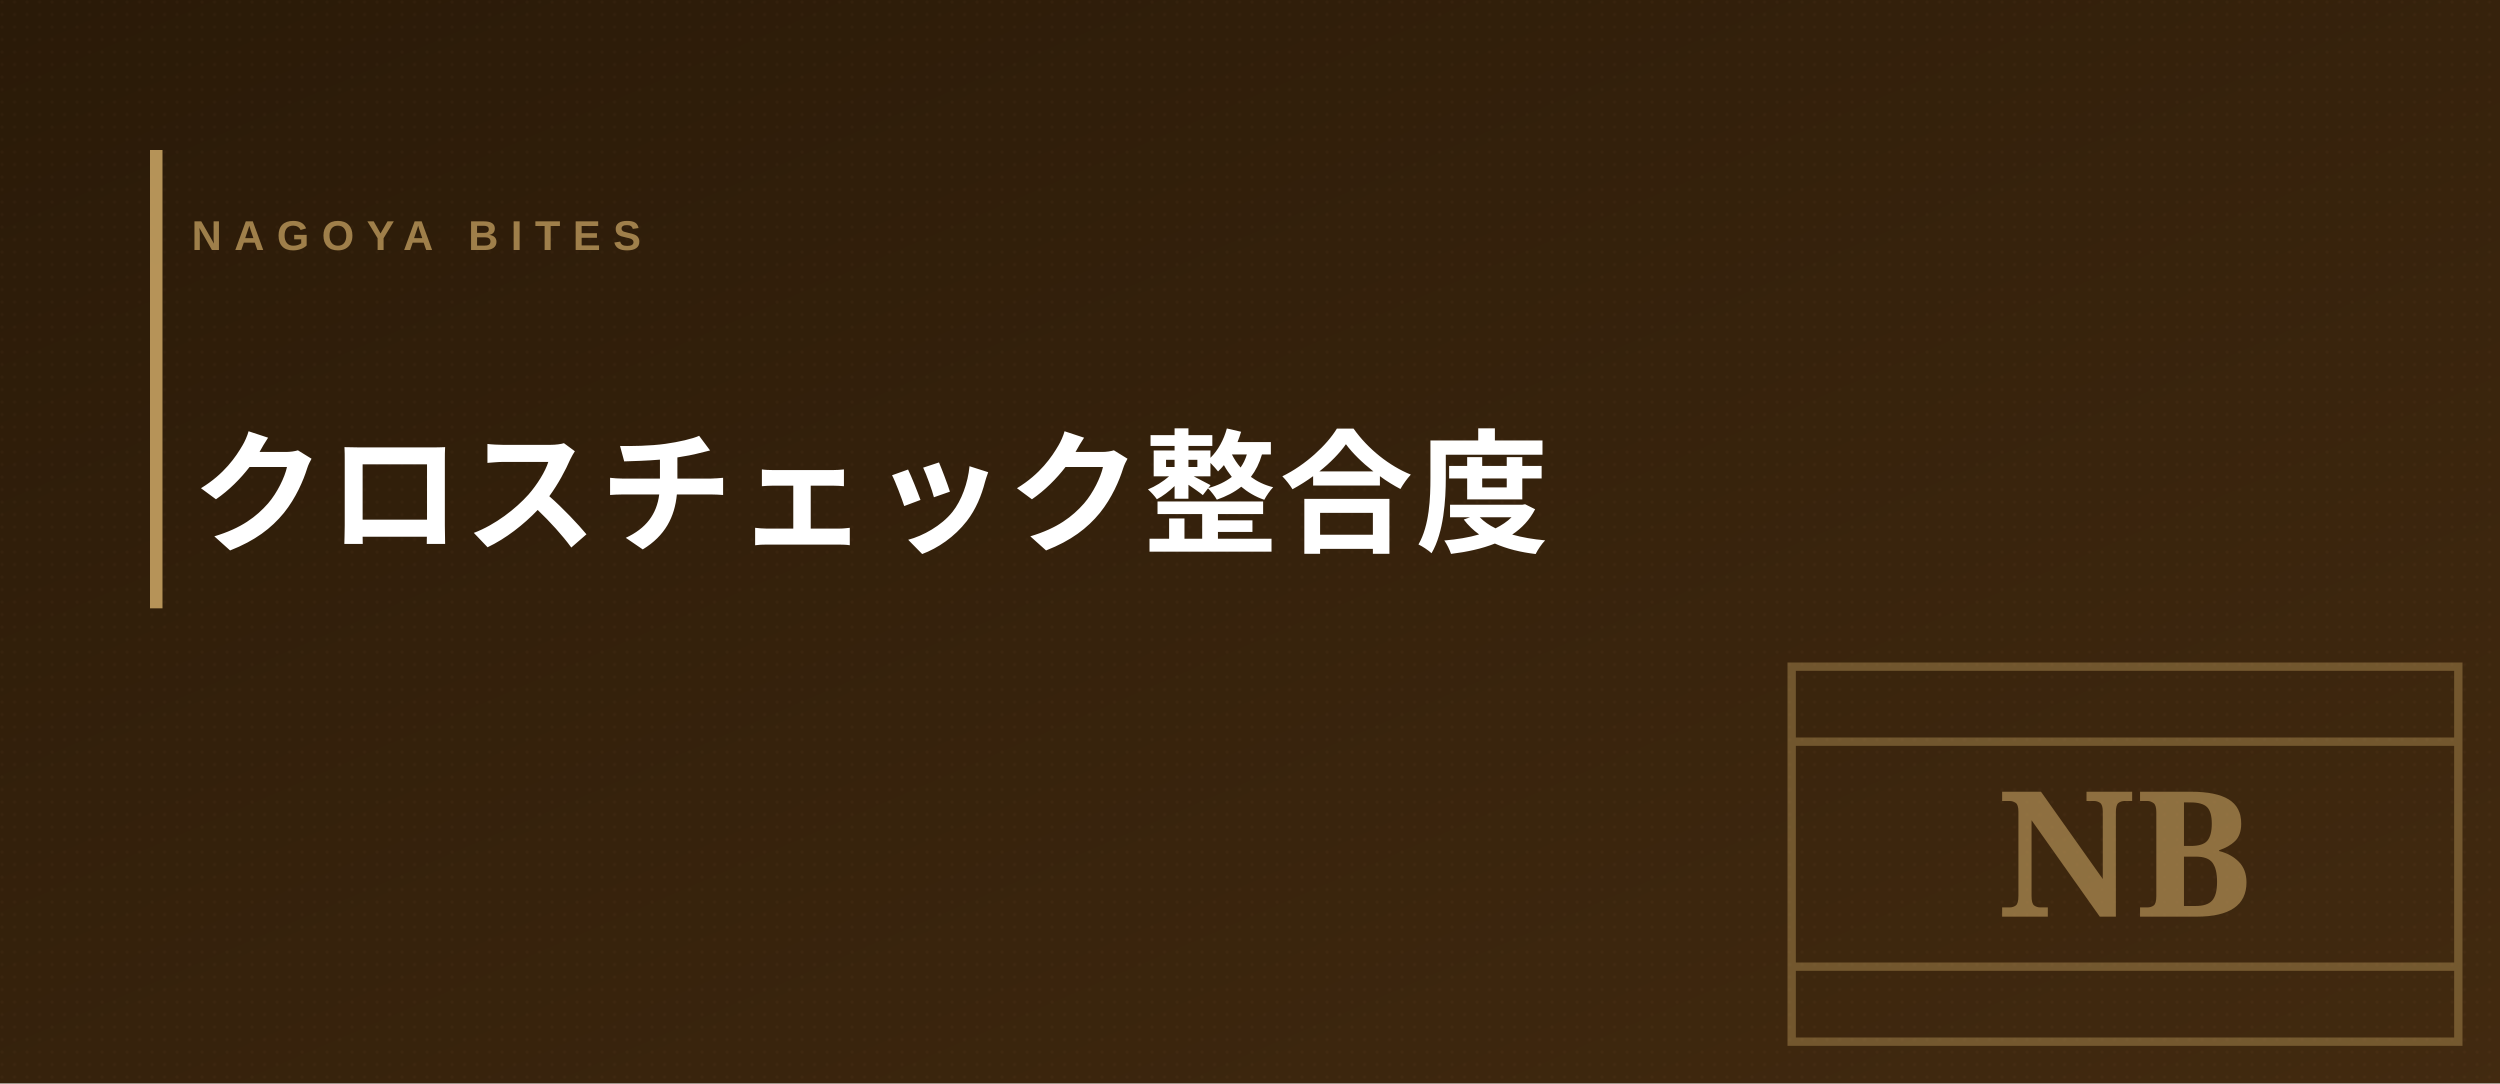
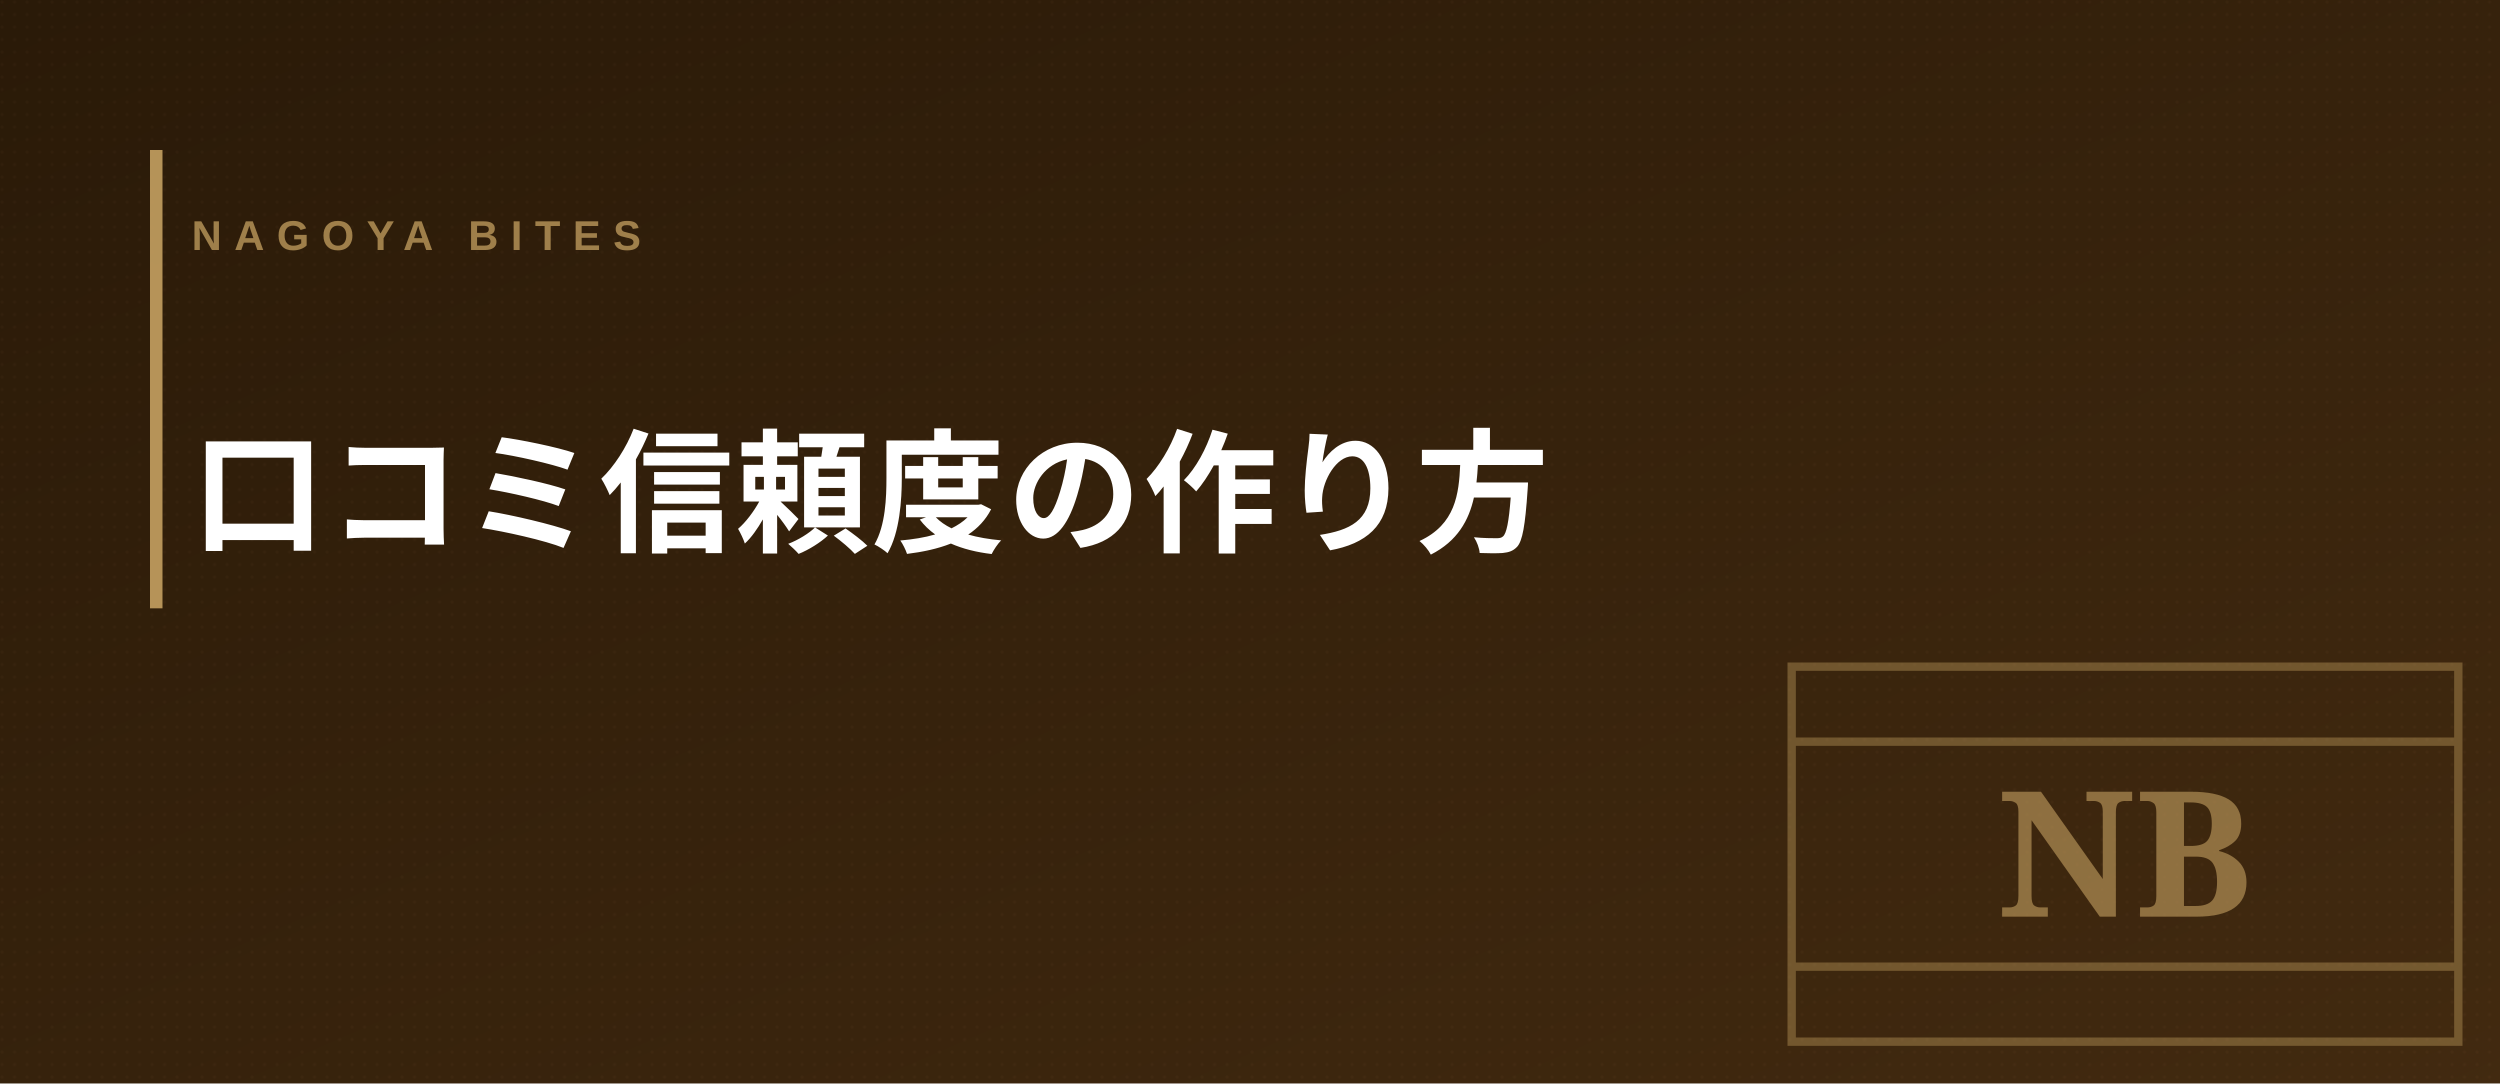
- <svg xmlns="http://www.w3.org/2000/svg" viewBox="0 0 600 260" width="600" height="260" role="img" aria-label="クロスチェック整合度">
+ <svg xmlns="http://www.w3.org/2000/svg" viewBox="0 0 600 260" width="600" height="260" role="img" aria-label="口コミ信頼度の作り方">
  <defs>
    <linearGradient id="bg" x1="0" y1="0" x2="1" y2="1">
      <stop offset="0%" stop-color="#2a1a08" />
      <stop offset="100%" stop-color="#5a3a18" />
    </linearGradient>
    <pattern id="grain" width="3" height="3" patternUnits="userSpaceOnUse">
      <rect width="3" height="3" fill="#2a1a08" />
      <circle cx="0.5" cy="0.5" r="0.4" fill="#c4a060" opacity="0.06" />
    </pattern>
  </defs>
  <rect width="600" height="260" fill="url(#bg)" />
  <rect width="600" height="260" fill="url(#grain)" opacity=".5" />
  <g opacity=".4" fill="none" stroke="#c4a060" stroke-width="2">
    <rect x="430" y="160" width="160" height="90" />
    <line x1="430" y1="178" x2="590" y2="178" />
    <line x1="430" y1="232" x2="590" y2="232" />
  </g>
  <text x="510" y="220" text-anchor="middle" fill="#c4a060" opacity=".6" font-family="'Hiragino Mincho ProN', 'Yu Mincho', serif" font-size="42" font-weight="700">NB</text>
  <rect x="36" y="36" width="3" height="110" fill="#c4a060" opacity=".9" />
-   <text x="46" y="130" fill="#fff" font-family="'Hiragino Mincho ProN','Yu Mincho','Noto Serif JP',serif" font-size="32" font-weight="700" letter-spacing="0.02em">クロスチェック整合度</text>
+   <text x="46" y="130" fill="#fff" font-family="'Hiragino Mincho ProN','Yu Mincho','Noto Serif JP',serif" font-size="32" font-weight="700" letter-spacing="0.02em">口コミ信頼度の作り方</text>
  <text x="46" y="60" fill="#c4a060" opacity=".75" font-family="'Helvetica Neue', Arial, sans-serif" font-size="10" font-weight="700" letter-spacing="0.3em">NAGOYA BITES</text>
</svg>
